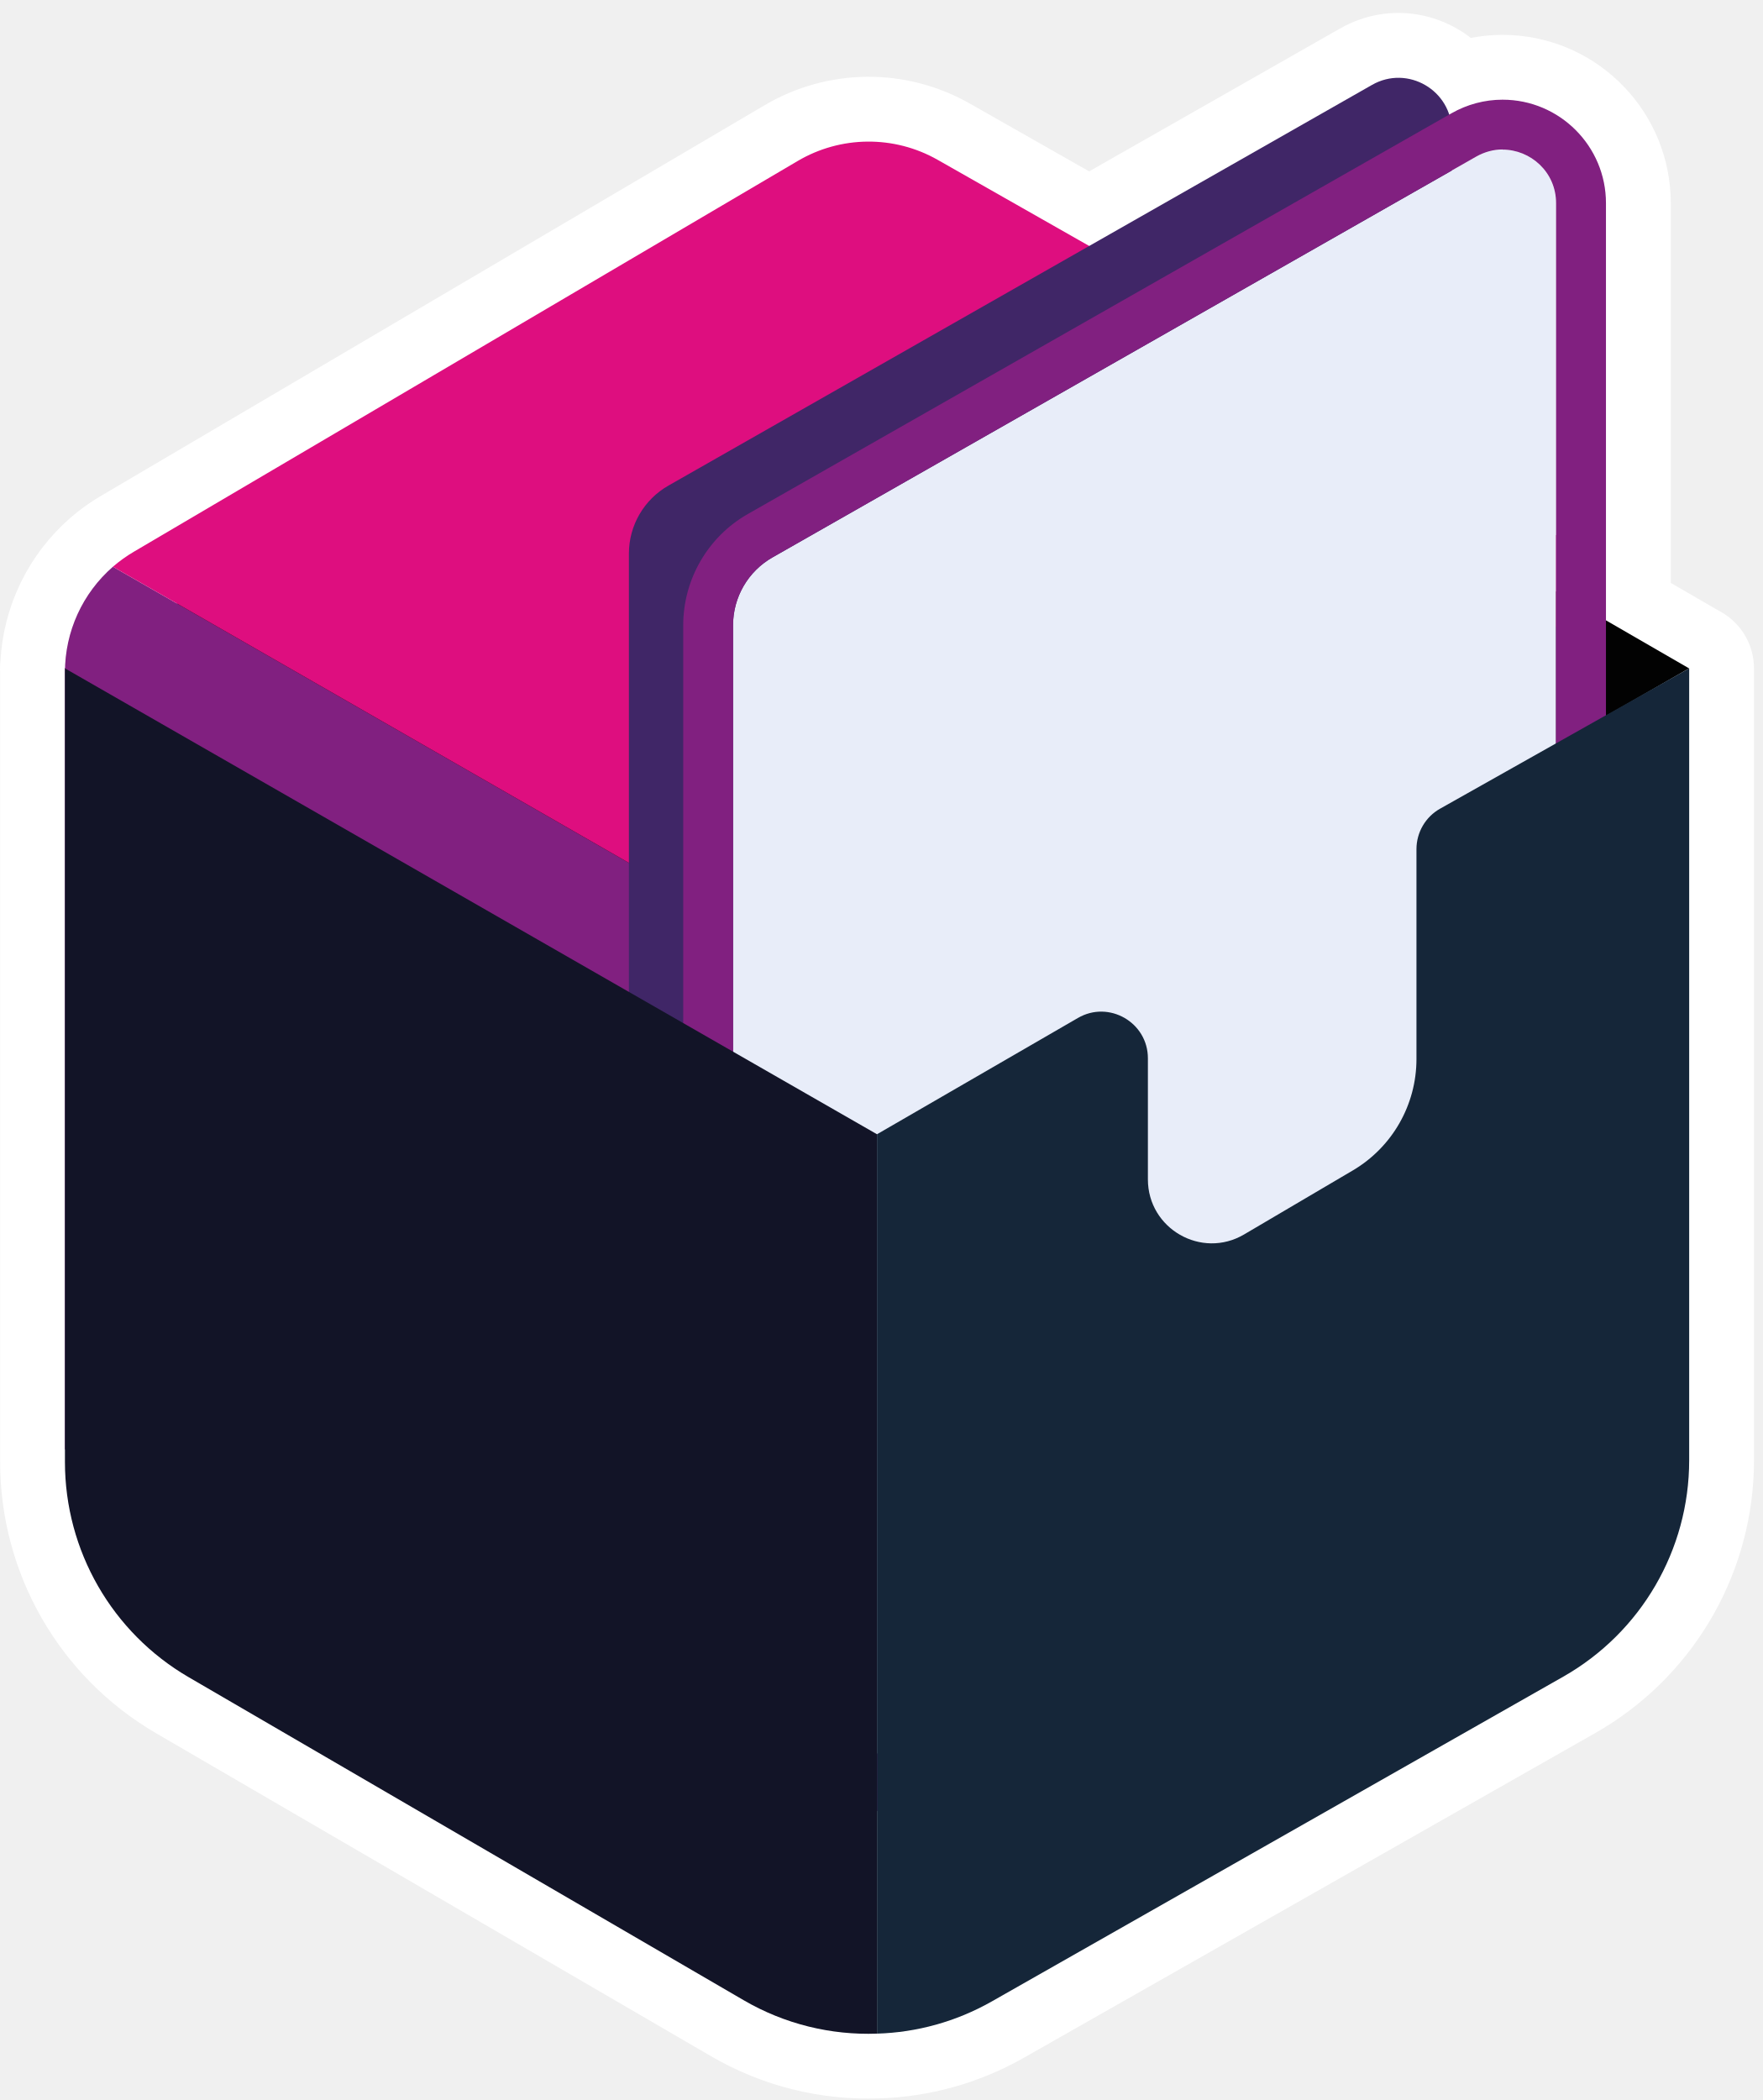
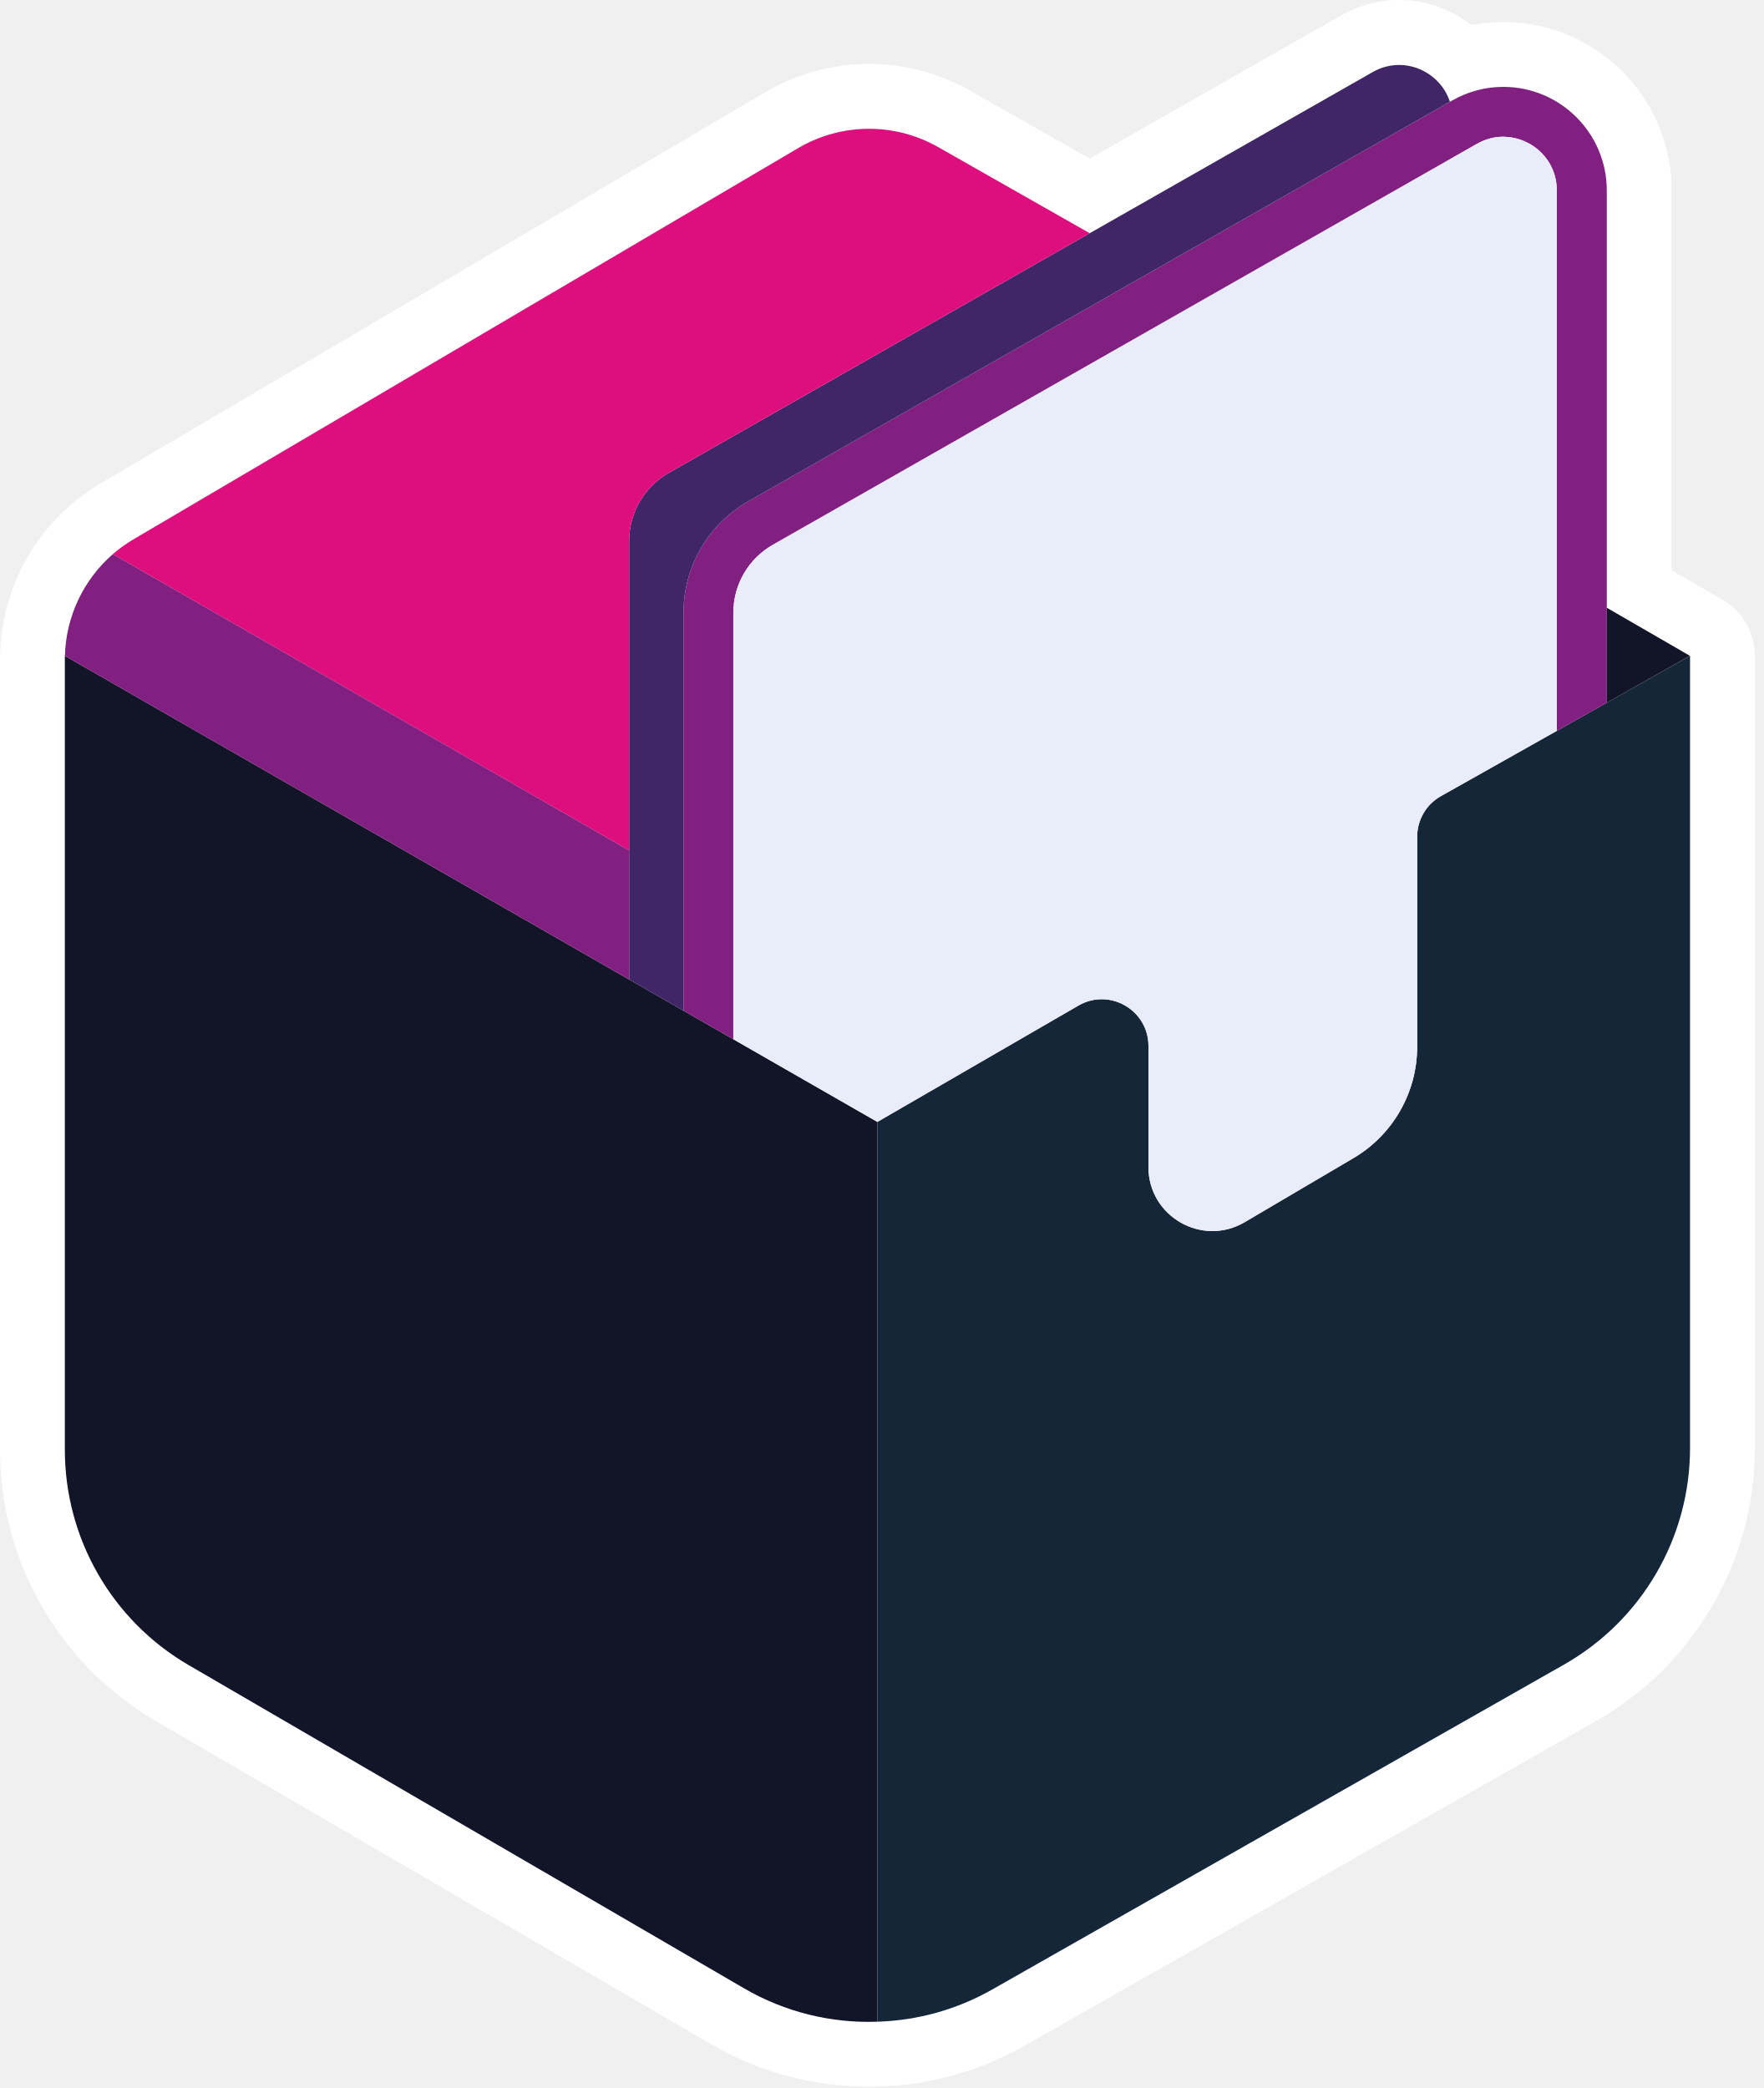
- <svg xmlns="http://www.w3.org/2000/svg" width="136" height="162" viewBox="0 0 136 162" fill="none">
-   <path d="M104.612 4.378C107.503 2.729 110.818 3.528 112.783 5.677C113.797 5.357 114.855 5.19 115.92 5.19L116.459 5.204C121.99 5.485 126.4 10.069 126.4 15.67V46.413L131.428 49.319C131.48 49.345 131.532 49.373 131.583 49.403C132.349 49.852 132.82 50.672 132.82 51.56V112.65L132.808 113.38C132.555 120.906 128.415 127.78 121.846 131.513L77.745 156.574L77.743 156.575C74.635 158.338 71.196 159.277 67.733 159.379L67.732 159.378C63.735 159.521 59.693 158.549 56.112 156.46L13.292 131.541C6.612 127.652 2.51 120.509 2.51 112.78V51.776C2.505 51.717 2.501 51.658 2.5 51.599C2.498 51.467 2.508 51.336 2.526 51.208C2.704 47.566 4.359 44.195 7.067 41.836C7.085 41.821 7.102 41.805 7.12 41.791L7.503 41.475C7.517 41.464 7.532 41.453 7.547 41.441C8.022 41.067 8.527 40.719 9.062 40.406L60.272 10.265C64.36 7.853 69.435 7.803 73.574 10.156L84.03 16.096L104.612 4.378Z" fill="white" stroke="white" stroke-width="5" stroke-linejoin="round" />
-   <path d="M5 51.56L67.66 15.35L130.31 51.56L67.66 87.51L5 51.56Z" fill="#020202" />
-   <path d="M71.48 79.74L120.05 48.36V105.7L56.56 141.54L5.01 111.8V51.86C5.01 48.7 6.38 45.75 8.71 43.72L71.48 79.74Z" fill="#812080" />
-   <path d="M120.05 41.29V48.36L71.48 79.74L8.71 43.72C9.21 43.29 9.75 42.9 10.33 42.56L61.54 12.42C64.86 10.46 68.98 10.42 72.34 12.33L87.79 21.11L120.05 41.29Z" fill="#DE0E7F" />
-   <path d="M48.52 136L112.01 100.16V10.13C112.01 6.97 108.6 4.98 105.85 6.55L51.57 37.46C49.69 38.53 48.52 40.53 48.52 42.7V136.01V136Z" fill="#402667" />
-   <path d="M56.55 141.55L120.04 105.71V15.67C120.04 12.51 116.63 10.52 113.88 12.09L59.6 43C57.72 44.07 56.55 46.07 56.55 48.24V141.55Z" fill="#E8EDF9" />
-   <path d="M115.92 11.54C118.07 11.54 120.05 13.26 120.05 15.67V105.71L56.56 141.55V48.23C56.56 46.06 57.72 44.06 59.61 42.99L113.89 12.08C114.55 11.71 115.24 11.53 115.92 11.53M115.92 7.69C114.55 7.69 113.19 8.05 111.98 8.74L57.7 39.65C54.62 41.4 52.71 44.69 52.71 48.24V148.15L58.45 144.91L121.94 109.07L123.9 107.97V15.67C123.9 11.27 120.32 7.69 115.92 7.69Z" fill="#812080" />
-   <path d="M130.32 51.56V112.65C130.32 119.56 126.61 125.93 120.61 129.34L76.51 154.4C73.76 155.96 70.72 156.79 67.66 156.88V87.5L83.16 78.53C85.55 77.14 88.56 78.87 88.56 81.64V90.98C88.56 94.79 92.7 97.16 95.98 95.23L104.37 90.29C107.41 88.5 109.28 85.23 109.28 81.7V65.51C109.28 64.21 109.98 63.01 111.11 62.38L130.32 51.56Z" fill="#152639" />
-   <path d="M67.66 87.5V156.88C64.12 157.01 60.54 156.15 57.37 154.3L14.55 129.38C8.64 125.94 5.01 119.62 5.01 112.78V51.56L67.66 87.5Z" fill="#121427" />
+ <svg xmlns="http://www.w3.org/2000/svg" width="136" height="161" viewBox="0 0 136 161" fill="none">
+   <path d="M135.311 111.658C135.311 120.366 130.634 128.396 123.071 132.695L78.971 157.755L78.967 157.756C75.512 159.716 71.688 160.765 67.833 160.884C67.821 160.885 67.81 160.886 67.798 160.886L67.797 160.885C63.34 161.042 58.833 159.957 54.84 157.627L12.025 132.71C4.575 128.373 0 120.405 0 111.788V50.568C0 50.44 0.007 50.312 0.017 50.185C0.204 45.825 2.175 41.781 5.416 38.958L5.44 38.936C6.159 38.318 6.944 37.752 7.792 37.255L58.988 7.123L59.447 6.862C64.223 4.253 70.033 4.282 74.8 6.991L84.019 12.229L103.365 1.213C106.828 -0.761 110.723 -0.187 113.461 1.934C114.266 1.778 115.086 1.698 115.91 1.698C123.071 1.698 128.89 7.516 128.891 14.677V43.977L132.67 46.163C132.724 46.192 132.78 46.22 132.834 46.252C134.368 47.148 135.311 48.791 135.311 50.568V111.658Z" fill="white" />
+   <path d="M130.31 50.568V111.658C130.31 118.568 126.6 124.938 120.6 128.348L76.5 153.408C73.75 154.968 70.71 155.798 67.65 155.888V86.508L83.15 77.538C85.54 76.148 88.55 77.878 88.55 80.648V89.988C88.55 93.798 92.69 96.168 95.97 94.238L104.36 89.298C107.4 87.508 109.27 84.238 109.27 80.708V64.518C109.27 63.218 109.97 62.018 111.1 61.388L130.31 50.568Z" fill="#152639" />
+   <path d="M67.65 86.508V155.888C64.11 156.018 60.53 155.158 57.36 153.308L14.54 128.388C8.63 124.948 5 118.628 5 111.788V50.568L67.65 86.508Z" fill="#121427" />
+   <path d="M115.91 6.698C120.31 6.698 123.89 10.278 123.891 14.678V54.184L120.04 56.352V14.678C120.04 12.343 118.182 10.656 116.111 10.553L115.91 10.538C115.23 10.538 114.54 10.718 113.88 11.088L59.601 41.998C57.711 43.068 56.55 45.068 56.55 47.238V80.139L52.7 77.93V47.248C52.7 43.698 54.61 40.408 57.69 38.658L111.97 7.748C113.18 7.058 114.54 6.698 115.91 6.698Z" fill="#812080" />
+   <path d="M113.87 11.098C116.62 9.528 120.03 11.518 120.03 14.678V56.358L111.101 61.388C109.971 62.018 109.271 63.218 109.271 64.518V80.708C109.271 84.238 107.4 87.508 104.36 89.298L95.971 94.238C92.691 96.168 88.55 93.798 88.55 89.988V80.648C88.55 77.878 85.54 76.148 83.15 77.538L67.65 86.508L56.54 80.134V47.248C56.54 45.078 57.71 43.078 59.59 42.008L113.87 11.098Z" fill="#E8EDF9" />
+   <path d="M105.84 5.558C108.191 4.216 111.023 5.477 111.795 7.846L57.69 38.658C54.611 40.408 52.7 43.698 52.7 47.248V77.93L67.65 86.508L48.51 75.528V41.708C48.51 39.538 49.681 37.538 51.56 36.468L105.84 5.558Z" fill="#402667" />
+   <path d="M112 12.163L59.59 42.008C58.768 42.476 58.081 43.122 57.569 43.883C58.082 43.118 58.77 42.468 59.601 41.998L112 12.158V12.163Z" fill="#402667" />
+   <path d="M61.53 11.428C64.85 9.468 68.97 9.428 72.33 11.338L84.022 17.982L51.56 36.468C49.681 37.538 48.511 39.539 48.511 41.709V65.573L8.7 42.728C9.2 42.298 9.74 41.908 10.32 41.568L61.53 11.428Z" fill="#DE0E7F" />
+   <path d="M48.511 75.527L5.004 50.57C5.087 47.523 6.444 44.694 8.7 42.727L48.511 65.572V75.527Z" fill="#812080" />
+   <path d="M123.891 46.863V54.184L130.3 50.568L123.891 46.863Z" fill="#121427" />
</svg>
